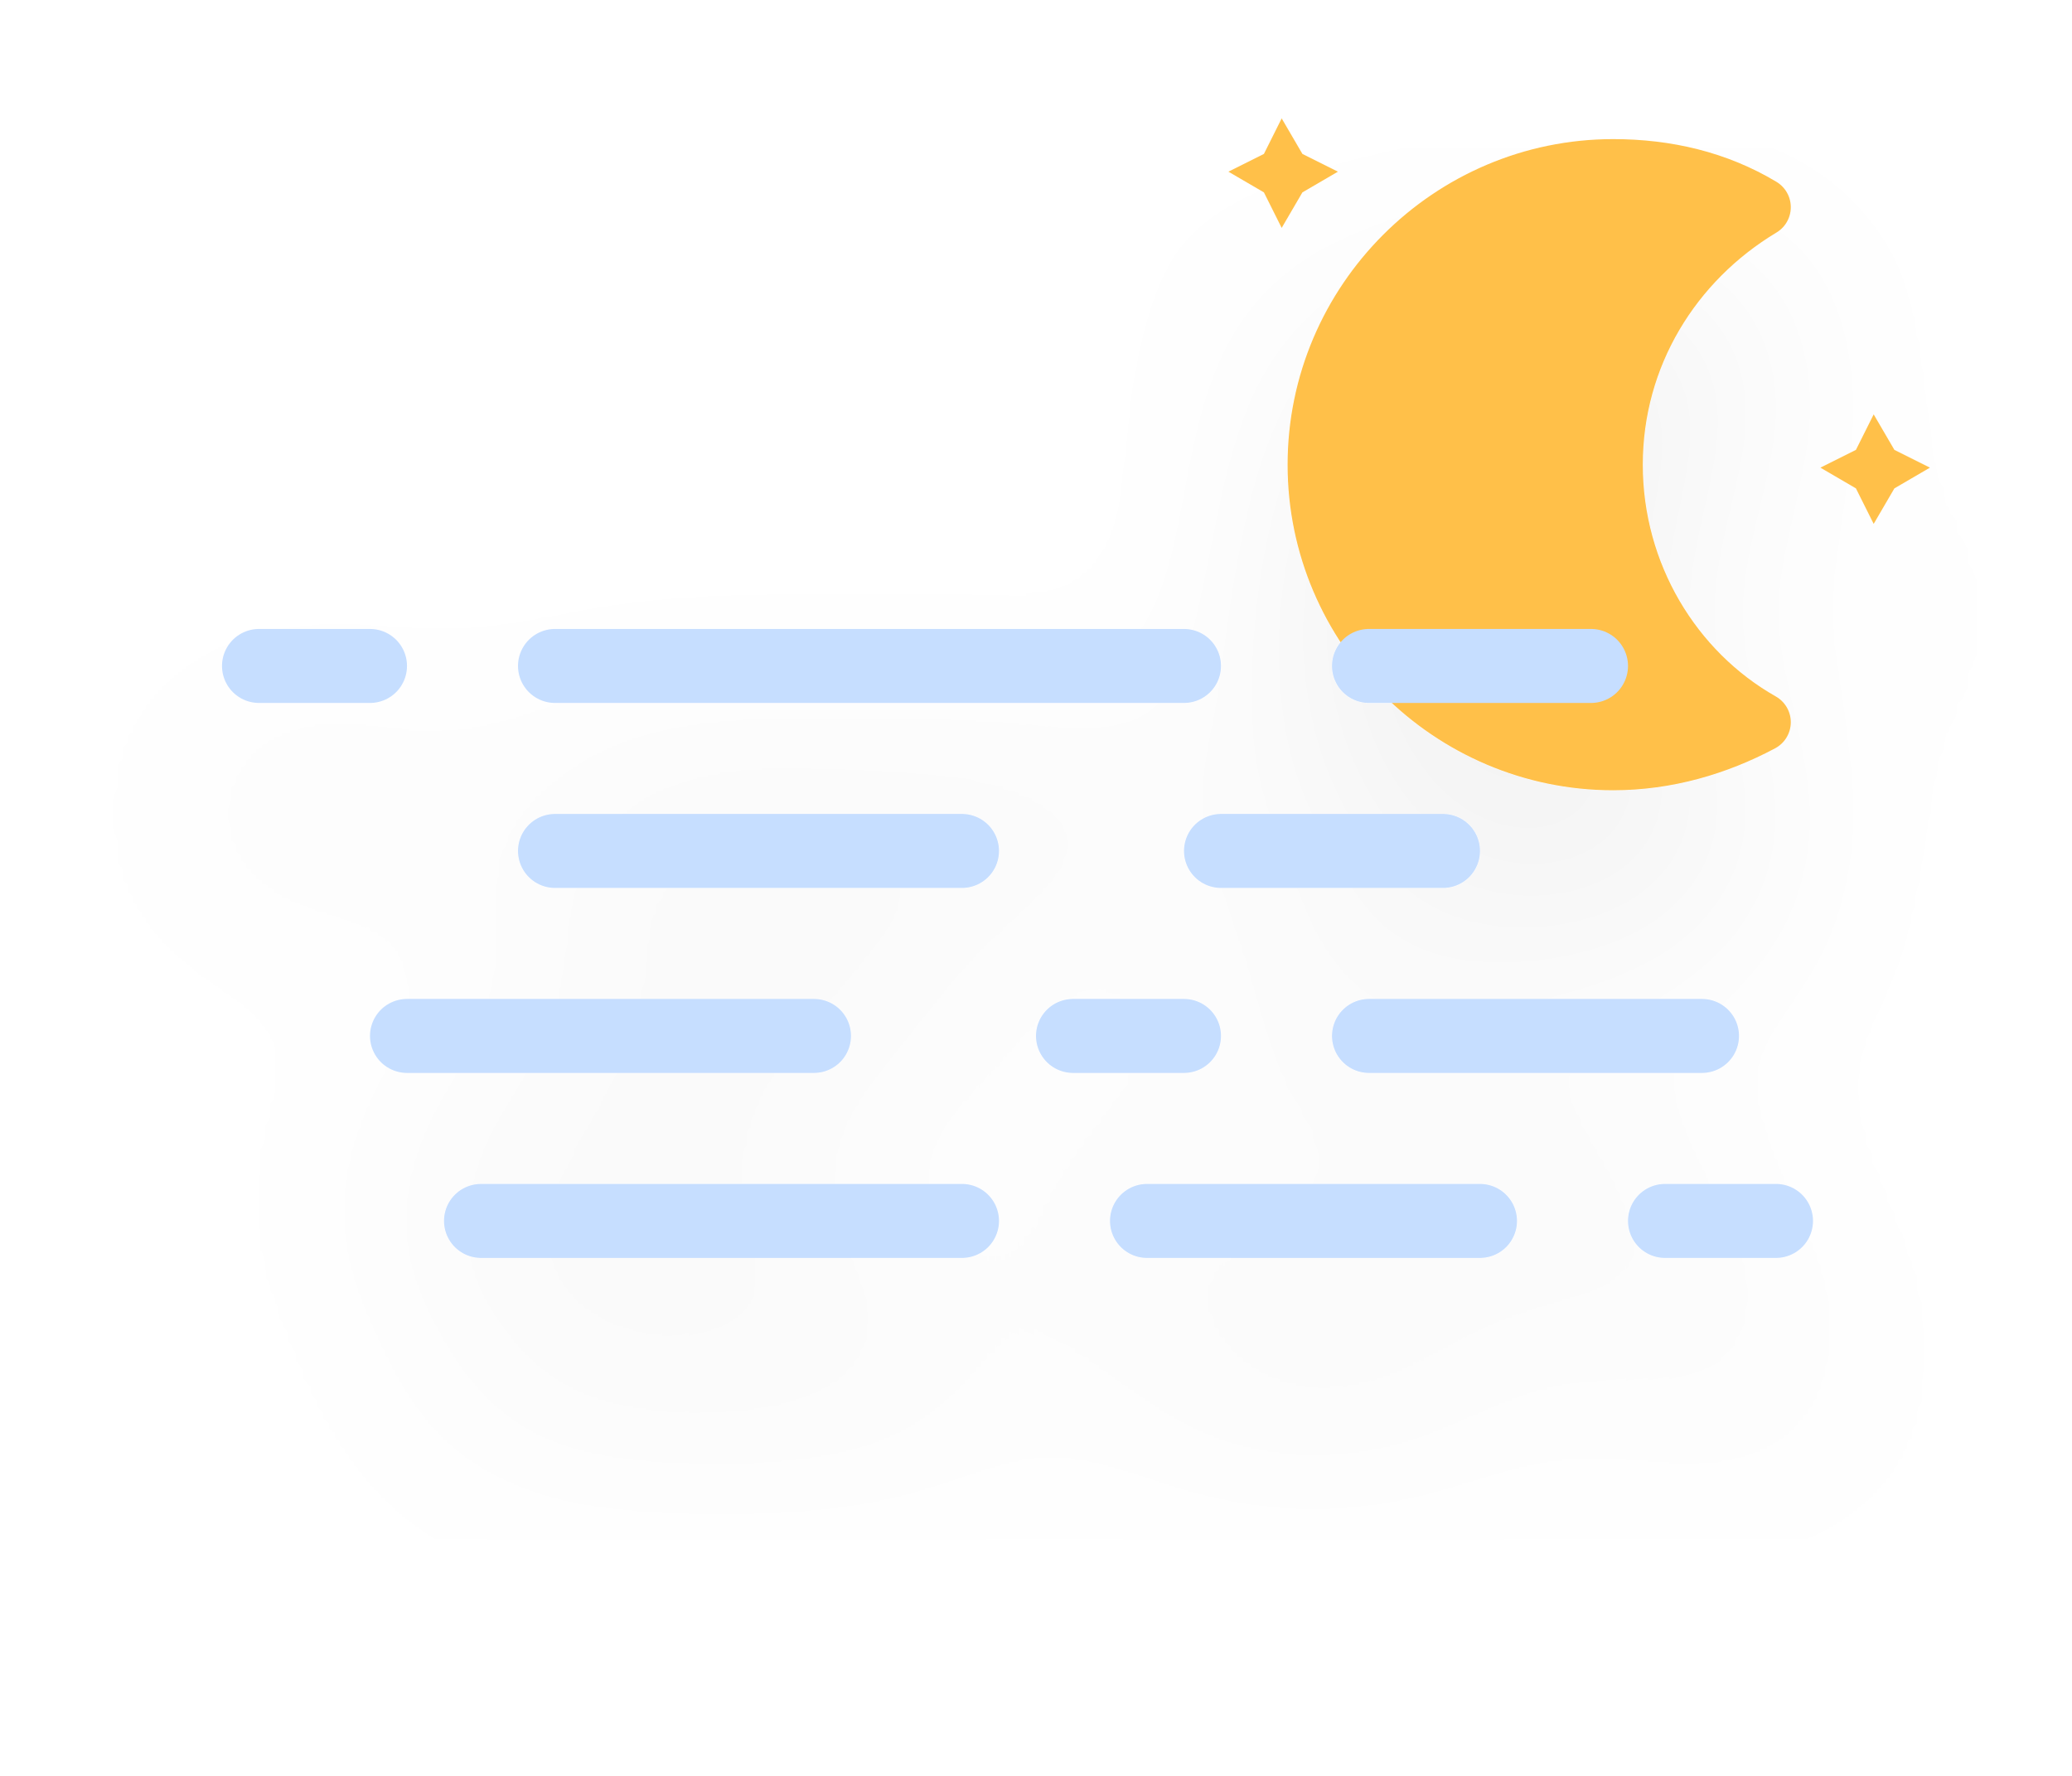
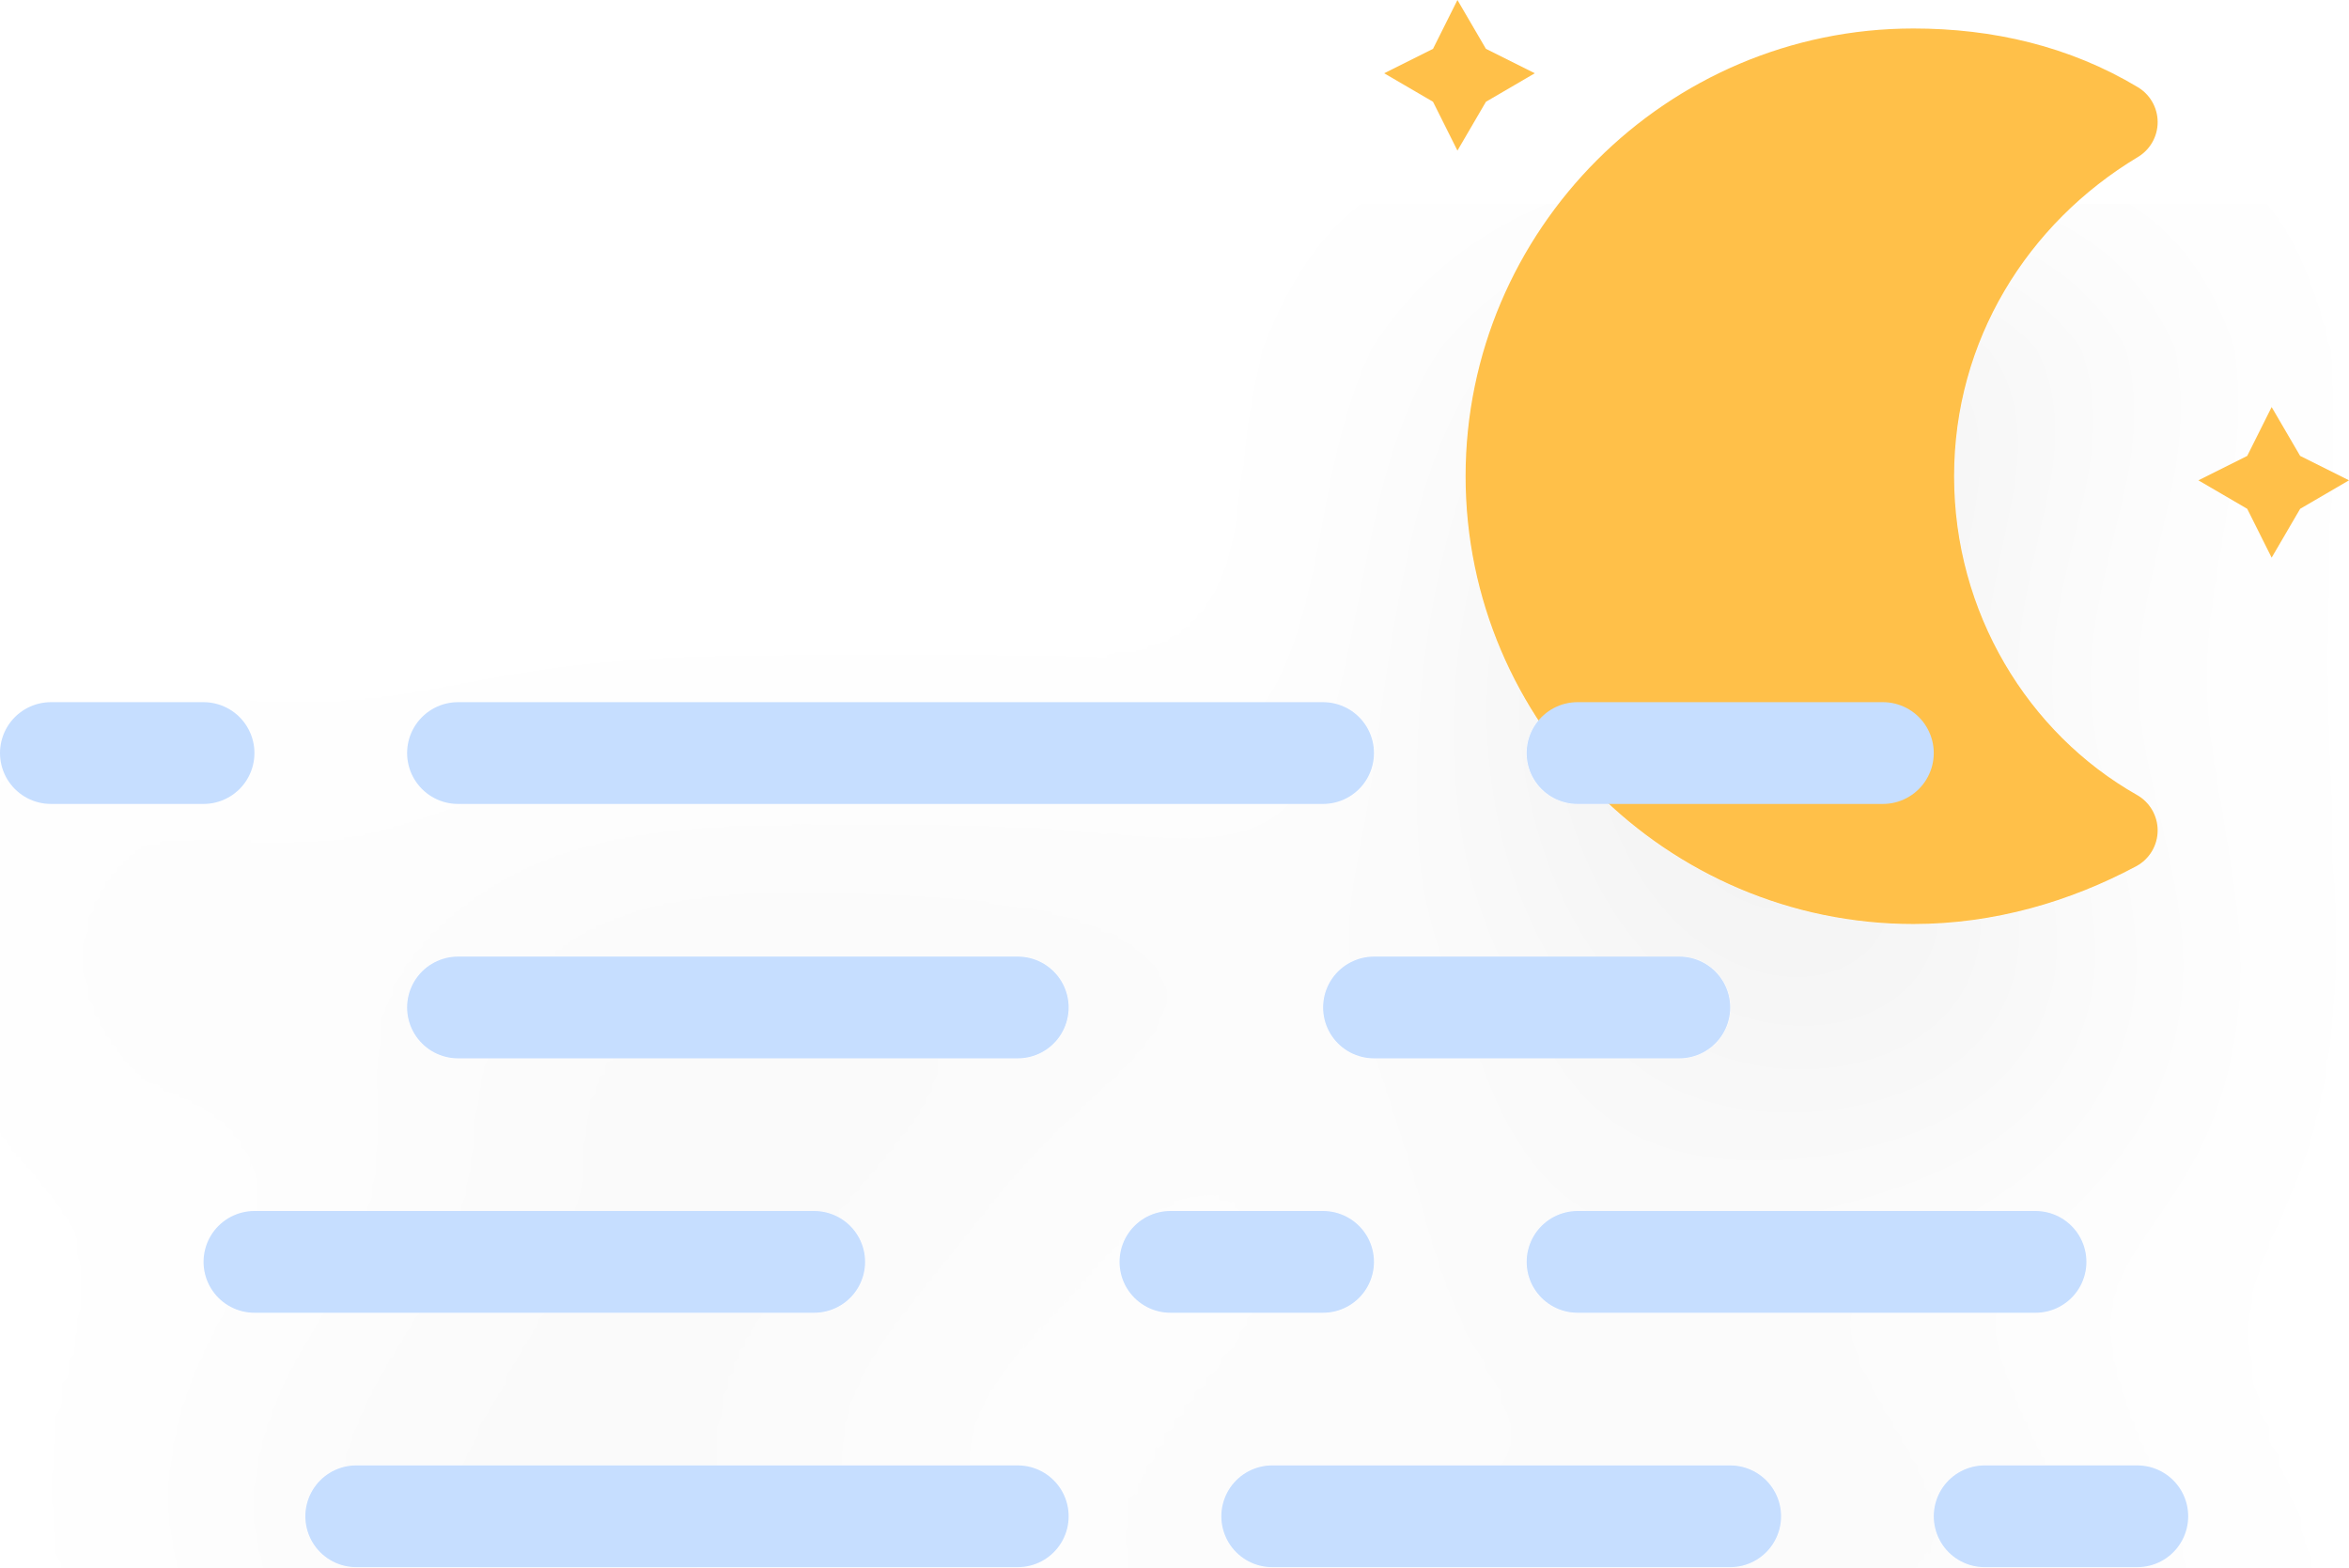
- <svg xmlns="http://www.w3.org/2000/svg" width="56" height="48" version="1.1">
+ <svg xmlns="http://www.w3.org/2000/svg" version="1.1" viewBox="6 3.2 46.16 30.8">
  <defs>
    <filter id="blur" x="-.207" y="-.211" width="1.403" height="1.5">
      <feGaussianBlur in="SourceAlpha" stdDeviation="3" />
      <feOffset dx="0" dy="4" result="offsetblur" />
      <feComponentTransfer>
        <feFuncA slope="0.05" type="linear" />
      </feComponentTransfer>
      <feMerge>
        <feMergeNode />
        <feMergeNode in="SourceGraphic" />
      </feMerge>
    </filter>
    <style type="text/css">
      
      /*
** MOON
*/
      @keyframes am-weather-moon {
        0% {
          -webkit-transform: rotate(0deg);
          -moz-transform: rotate(0deg);
          -ms-transform: rotate(0deg);
          transform: rotate(0deg);
        }

        50% {
          -webkit-transform: rotate(15deg);
          -moz-transform: rotate(15deg);
          -ms-transform: rotate(15deg);
          transform: rotate(15deg);
        }

        100% {
          -webkit-transform: rotate(0deg);
          -moz-transform: rotate(0deg);
          -ms-transform: rotate(0deg);
          transform: rotate(0deg);
        }
      }

      .am-weather-moon {
        -webkit-animation-name: am-weather-moon;
        -moz-animation-name: am-weather-moon;
        -ms-animation-name: am-weather-moon;
        animation-name: am-weather-moon;
        -webkit-animation-duration: 6s;
        -moz-animation-duration: 6s;
        -ms-animation-duration: 6s;
        animation-duration: 6s;
        -webkit-animation-timing-function: linear;
        -moz-animation-timing-function: linear;
        -ms-animation-timing-function: linear;
        animation-timing-function: linear;
        -webkit-animation-iteration-count: infinite;
        -moz-animation-iteration-count: infinite;
        -ms-animation-iteration-count: infinite;
        animation-iteration-count: infinite;
        -webkit-transform-origin: 12.5px 15.15px 0;
        /* TODO FF CENTER ISSUE */
        -moz-transform-origin: 12.5px 15.15px 0;
        /* TODO FF CENTER ISSUE */
        -ms-transform-origin: 12.5px 15.15px 0;
        /* TODO FF CENTER ISSUE */
        transform-origin: 12.5px 15.15px 0;
        /* TODO FF CENTER ISSUE */
      }

      @keyframes am-weather-moon-star-1 {
        0% {
          opacity: 0;
        }

        100% {
          opacity: 1;
        }
      }

      .am-weather-moon-star-1 {
        -webkit-animation-name: am-weather-moon-star-1;
        -moz-animation-name: am-weather-moon-star-1;
        -ms-animation-name: am-weather-moon-star-1;
        animation-name: am-weather-moon-star-1;
        -webkit-animation-delay: 3s;
        -moz-animation-delay: 3s;
        -ms-animation-delay: 3s;
        animation-delay: 3s;
        -webkit-animation-duration: 5s;
        -moz-animation-duration: 5s;
        -ms-animation-duration: 5s;
        animation-duration: 5s;
        -webkit-animation-timing-function: linear;
        -moz-animation-timing-function: linear;
        -ms-animation-timing-function: linear;
        animation-timing-function: linear;
        -webkit-animation-iteration-count: 1;
        -moz-animation-iteration-count: 1;
        -ms-animation-iteration-count: 1;
        animation-iteration-count: 1;
      }

      @keyframes am-weather-moon-star-2 {
        0% {
          opacity: 0;
        }

        100% {
          opacity: 1;
        }
      }

      .am-weather-moon-star-2 {
        -webkit-animation-name: am-weather-moon-star-2;
        -moz-animation-name: am-weather-moon-star-2;
        -ms-animation-name: am-weather-moon-star-2;
        animation-name: am-weather-moon-star-2;
        -webkit-animation-delay: 5s;
        -moz-animation-delay: 5s;
        -ms-animation-delay: 5s;
        animation-delay: 5s;
        -webkit-animation-duration: 4s;
        -moz-animation-duration: 4s;
        -ms-animation-duration: 4s;
        animation-duration: 4s;
        -webkit-animation-timing-function: linear;
        -moz-animation-timing-function: linear;
        -ms-animation-timing-function: linear;
        animation-timing-function: linear;
        -webkit-animation-iteration-count: 1;
        -moz-animation-iteration-count: 1;
        -ms-animation-iteration-count: 1;
        animation-iteration-count: 1;
      }

      /*
** FOG
*/
      @keyframes am-weather-fog-1 {
        0% {
          transform: translate(0px, 0px)
        }

        50% {
          transform: translate(7px, 0px)
        }

        100% {
          transform: translate(0px, 0px)
        }
      }

      .am-weather-fog-1 {
        -webkit-animation-name: am-weather-fog-1;
        -moz-animation-name: am-weather-fog-1;
        -ms-animation-name: am-weather-fog-1;
        animation-name: am-weather-fog-1;
        -webkit-animation-duration: 8s;
        -moz-animation-duration: 8s;
        -ms-animation-duration: 8s;
        animation-duration: 8s;
        -webkit-animation-timing-function: linear;
        -moz-animation-timing-function: linear;
        -ms-animation-timing-function: linear;
        animation-timing-function: linear;
        -webkit-animation-iteration-count: infinite;
        -moz-animation-iteration-count: infinite;
        -ms-animation-iteration-count: infinite;
        animation-iteration-count: infinite;
      }

      @keyframes am-weather-fog-2 {
        0% {
          transform: translate(0px, 0px)
        }

        21.05% {
          transform: translate(-6px, 0px)
        }

        78.95% {
          transform: translate(9px, 0px)
        }

        100% {
          transform: translate(0px, 0px)
        }
      }

      .am-weather-fog-2 {
        -webkit-animation-name: am-weather-fog-2;
        -moz-animation-name: am-weather-fog-2;
        -ms-animation-name: am-weather-fog-2;
        animation-name: am-weather-fog-2;
        -webkit-animation-duration: 20s;
        -moz-animation-duration: 20s;
        -ms-animation-duration: 20s;
        animation-duration: 20s;
        -webkit-animation-timing-function: linear;
        -moz-animation-timing-function: linear;
        -ms-animation-timing-function: linear;
        animation-timing-function: linear;
        -webkit-animation-iteration-count: infinite;
        -moz-animation-iteration-count: infinite;
        -ms-animation-iteration-count: infinite;
        animation-iteration-count: infinite;
      }

      @keyframes am-weather-fog-3 {
        0% {
          transform: translate(0px, 0px)
        }

        25% {
          transform: translate(4px, 0px)
        }

        75% {
          transform: translate(-4px, 0px)
        }

        100% {
          transform: translate(0px, 0px)
        }
      }

      .am-weather-fog-3 {
        -webkit-animation-name: am-weather-fog-3;
        -moz-animation-name: am-weather-fog-3;
        -ms-animation-name: am-weather-fog-3;
        animation-name: am-weather-fog-3;
        -webkit-animation-duration: 6s;
        -moz-animation-duration: 6s;
        -ms-animation-duration: 6s;
        animation-duration: 6s;
        -webkit-animation-timing-function: linear;
        -moz-animation-timing-function: linear;
        -ms-animation-timing-function: linear;
        animation-timing-function: linear;
        -webkit-animation-iteration-count: infinite;
        -moz-animation-iteration-count: infinite;
        -ms-animation-iteration-count: infinite;
        animation-iteration-count: infinite;
      }

      @keyframes am-weather-fog-4 {
        0% {
          transform: translate(0px, 0px)
        }

        50% {
          transform: translate(-4px, 0px)
        }

        100% {
          transform: translate(0px, 0px)
        }
      }

      .am-weather-fog-4 {
        -webkit-animation-name: am-weather-fog-4;
        -moz-animation-name: am-weather-fog-4;
        -ms-animation-name: am-weather-fog-4;
        animation-name: am-weather-fog-4;
        -webkit-animation-duration: 6s;
        -moz-animation-duration: 6s;
        -ms-animation-duration: 6s;
        animation-duration: 6s;
        -webkit-animation-timing-function: linear;
        -moz-animation-timing-function: linear;
        -ms-animation-timing-function: linear;
        animation-timing-function: linear;
        -webkit-animation-iteration-count: infinite;
        -moz-animation-iteration-count: infinite;
        -ms-animation-iteration-count: infinite;
        animation-iteration-count: infinite;
      }
      
    </style>
  </defs>
  <g transform="translate(16,-2)" filter="url(#blur)">
    <g transform="matrix(.8 0 0 .8 16 4)">
      <g class="am-weather-moon-star-1" style="-moz-animation-delay:3s;-moz-animation-duration:5s;-moz-animation-iteration-count:1;-moz-animation-name:am-weather-moon-star-1;-moz-animation-timing-function:linear;-ms-animation-delay:3s;-ms-animation-duration:5s;-ms-animation-iteration-count:1;-ms-animation-name:am-weather-moon-star-1;-ms-animation-timing-function:linear;-webkit-animation-delay:3s;-webkit-animation-duration:5s;-webkit-animation-iteration-count:1;-webkit-animation-name:am-weather-moon-star-1;-webkit-animation-timing-function:linear">
        <polygon points="4 4 3.3 5.2 2.7 4 1.5 3.3 2.7 2.7 3.3 1.5 4 2.7 5.2 3.3" fill="#ffc04a" stroke-miterlimit="10" />
      </g>
      <g class="am-weather-moon-star-2" style="-moz-animation-delay:5s;-moz-animation-duration:4s;-moz-animation-iteration-count:1;-moz-animation-name:am-weather-moon-star-2;-moz-animation-timing-function:linear;-ms-animation-delay:5s;-ms-animation-duration:4s;-ms-animation-iteration-count:1;-ms-animation-name:am-weather-moon-star-2;-ms-animation-timing-function:linear;-webkit-animation-delay:5s;-webkit-animation-duration:4s;-webkit-animation-iteration-count:1;-webkit-animation-name:am-weather-moon-star-2;-webkit-animation-timing-function:linear">
        <polygon transform="translate(20,10)" points="4 4 3.3 5.2 2.7 4 1.5 3.3 2.7 2.7 3.3 1.5 4 2.7 5.2 3.3" fill="#ffc04a" stroke-miterlimit="10" />
      </g>
      <g class="am-weather-moon" style="-moz-animation-duration:6s;-moz-animation-iteration-count:infinite;-moz-animation-name:am-weather-moon;-moz-animation-timing-function:linear;-moz-transform-origin:12.5px 15.15px 0;-ms-animation-duration:6s;-ms-animation-iteration-count:infinite;-ms-animation-name:am-weather-moon;-ms-animation-timing-function:linear;-ms-transform-origin:12.5px 15.15px 0;-webkit-animation-duration:6s;-webkit-animation-iteration-count:infinite;-webkit-animation-name:am-weather-moon;-webkit-animation-timing-function:linear;-webkit-transform-origin:12.5px 15.15px 0">
        <path d="m14.5 13.2c0-3.7 2-6.9 5-8.7-1.5-0.9-3.2-1.3-5-1.3-5.5 0-10 4.5-10 10s4.5 10 10 10c1.8 0 3.5-0.5 5-1.3-3-1.7-5-5-5-8.7z" fill="#ffc04a" stroke="#ffc04a" stroke-linejoin="round" stroke-width="2" />
      </g>
    </g>
    <g class="am-weather-fog" transform="translate(-10,20)" fill="none" stroke="#c6deff" stroke-linecap="round" stroke-width="2">
      <line class="am-weather-fog-1" y1="0" y2="0" x1="1" x2="37" stroke-dasharray="3, 5, 17, 5, 7" />
      <line class="am-weather-fog-2" y1="5" y2="5" x1="9" x2="33" stroke-dasharray="11, 7, 15" />
      <line class="am-weather-fog-3" y1="10" y2="10" x1="5" x2="40" stroke-dasharray="11, 7, 3, 5, 9" />
      <line class="am-weather-fog-4" y1="15" y2="15" x1="7" x2="42" stroke-dasharray="13, 5, 9, 5, 3" />
    </g>
  </g>
</svg>
